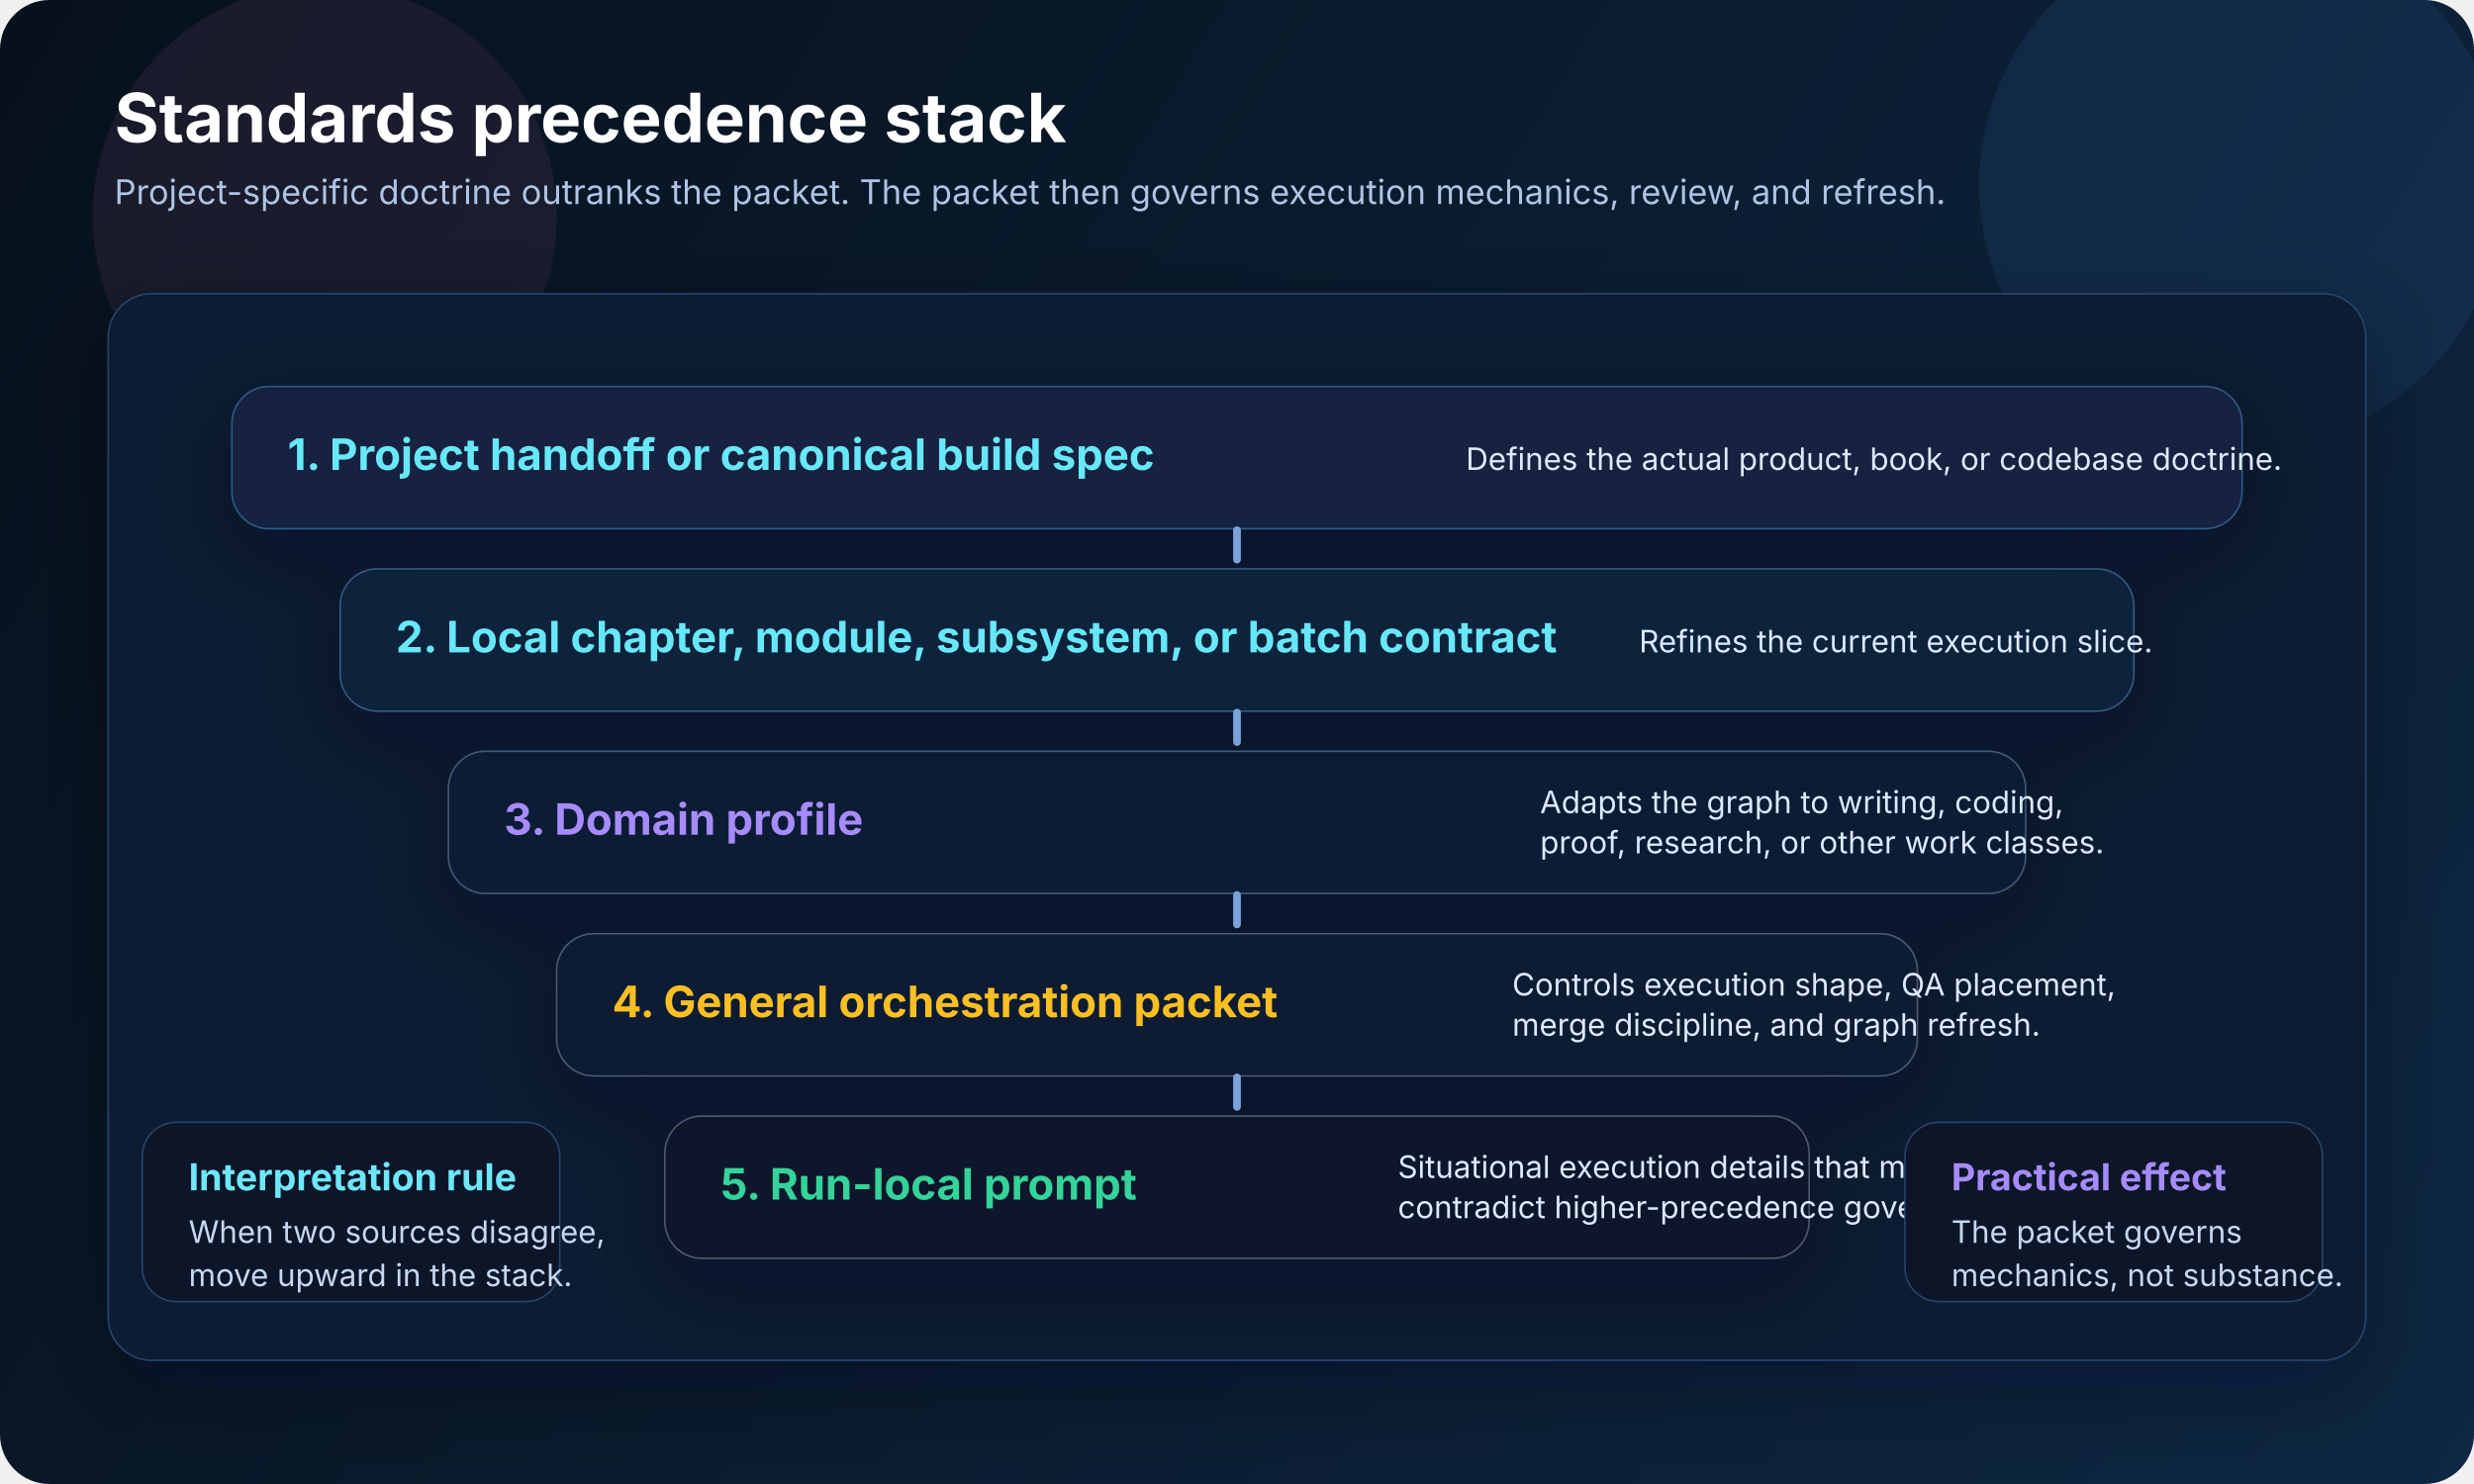
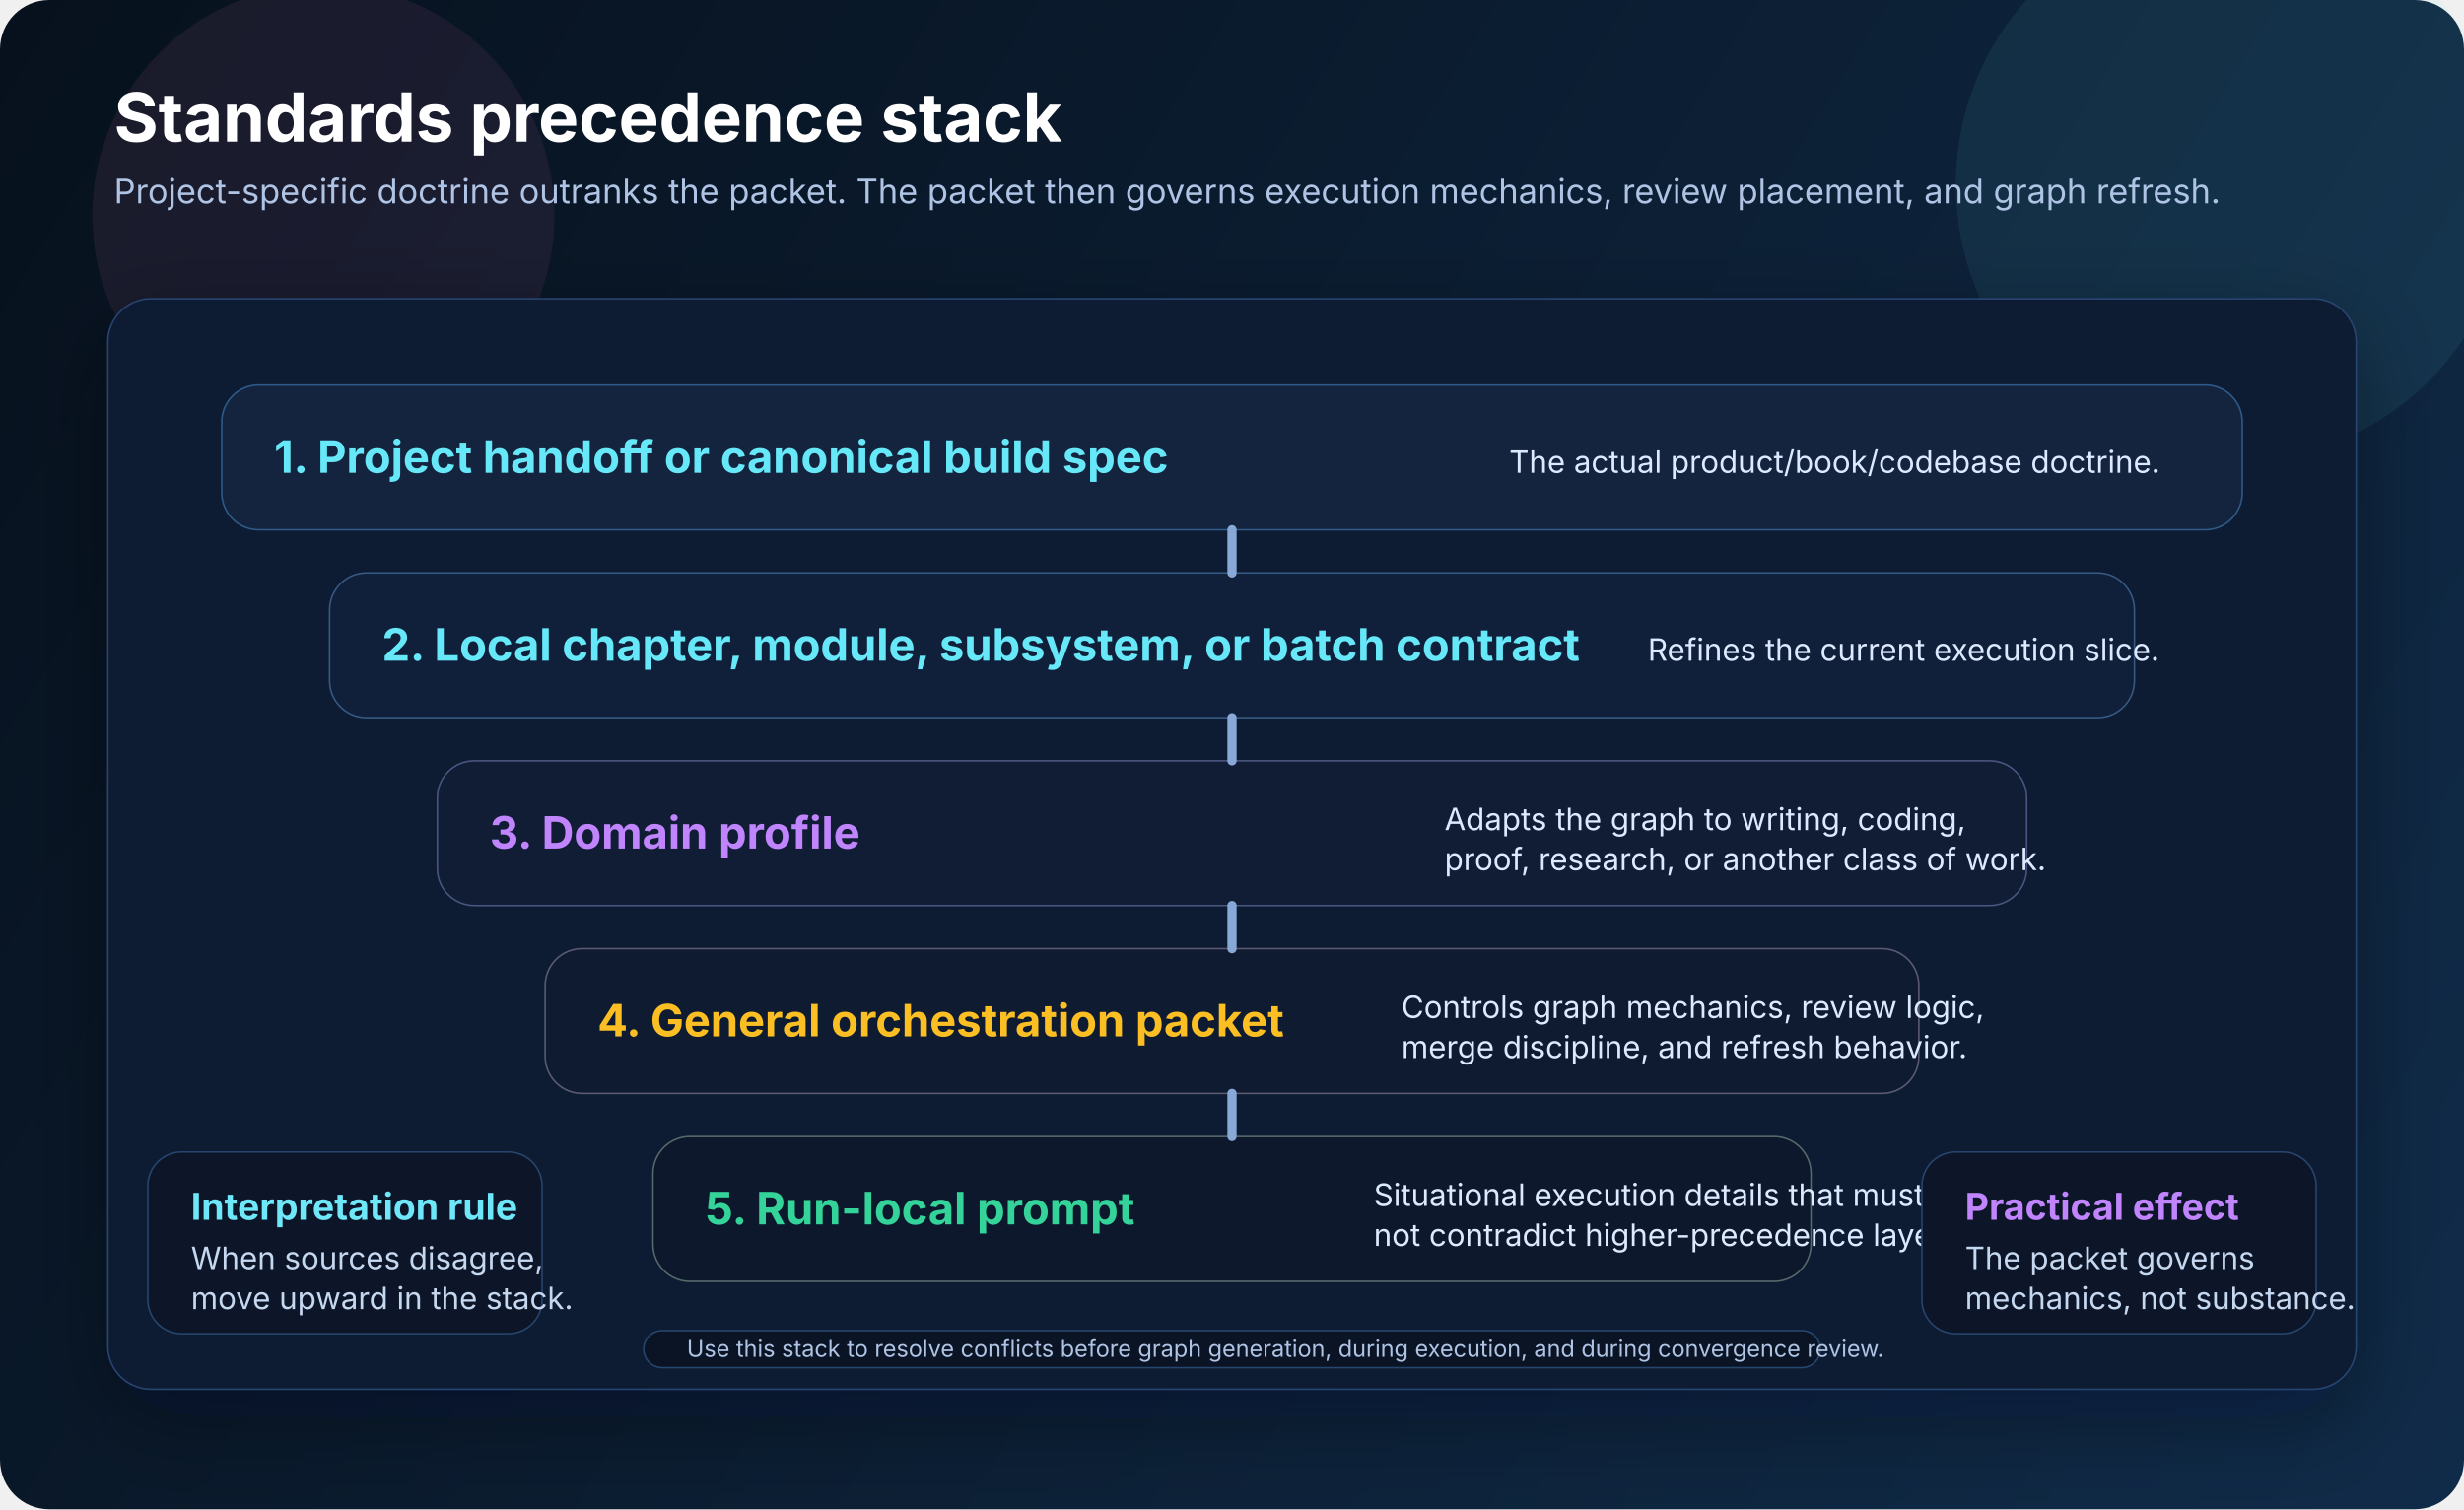
- <svg xmlns="http://www.w3.org/2000/svg" width="1600" height="960" viewBox="0 0 1600 960" fill="none">
+ <svg xmlns="http://www.w3.org/2000/svg" width="1600" height="980" viewBox="0 0 1600 980" fill="none">
  <defs>
-     <linearGradient id="bg" x1="0" y1="0" x2="1600" y2="960" gradientUnits="userSpaceOnUse">
+     <linearGradient id="bg" x1="0" y1="0" x2="1600" y2="980" gradientUnits="userSpaceOnUse">
      <stop stop-color="#07111D" />
-       <stop offset="1" stop-color="#0E2742" />
+       <stop offset="1" stop-color="#102B49" />
    </linearGradient>
    <filter id="shadow" x="-20%" y="-20%" width="140%" height="140%">
      <feDropShadow dx="0" dy="18" stdDeviation="28" flood-color="#020617" flood-opacity="0.35" />
    </filter>
  </defs>
-   <rect width="1600" height="960" rx="32" fill="url(#bg)" />
-   <circle cx="1450" cy="120" r="170" fill="#60A5FA" fill-opacity="0.08" />
+   <rect width="1600" height="980" rx="32" fill="url(#bg)" />
+   <circle cx="1450" cy="120" r="180" fill="#67E8F9" fill-opacity="0.07" />
  <circle cx="210" cy="140" r="150" fill="#F472B6" fill-opacity="0.08" />
  <text x="74" y="92" fill="white" font-size="44" font-family="Inter, Segoe UI, Arial" font-weight="700">Standards precedence stack</text>
-   <text x="74" y="132" fill="#AFC4E4" font-size="22" font-family="Inter, Segoe UI, Arial">Project-specific doctrine outranks the packet. The packet then governs execution mechanics, review, and refresh.</text>
+   <text x="74" y="132" fill="#AFC4E4" font-size="22" font-family="Inter, Segoe UI, Arial">Project-specific doctrine outranks the packet. The packet then governs execution mechanics, review placement, and graph refresh.</text>
  <g filter="url(#shadow)">
-     <rect x="70" y="190" width="1460" height="690" rx="28" fill="#0E1A30" stroke="#28456F" />
+     <rect x="70" y="194" width="1460" height="708" rx="28" fill="#0E1A30" stroke="#28456F" />
  </g>
-   <g filter="url(#shadow)">
-     <rect x="150" y="250" width="1300" height="92" rx="24" fill="#14243F" stroke="#2E5B89" />
-     <rect x="220" y="368" width="1160" height="92" rx="24" fill="#11203A" stroke="#365A83" />
-     <rect x="290" y="486" width="1020" height="92" rx="24" fill="#101D35" stroke="#415A7B" />
-     <rect x="360" y="604" width="880" height="92" rx="24" fill="#0F1B31" stroke="#4A5A73" />
-     <rect x="430" y="722" width="740" height="92" rx="24" fill="#0D182C" stroke="#52596B" />
-   </g>
-   <text x="186" y="304" fill="#67E8F9" font-size="28" font-family="Inter, Segoe UI, Arial" font-weight="700">1. Project handoff or canonical build spec</text>
-   <text x="948" y="304" fill="#DCE9FF" font-size="20" font-family="Inter, Segoe UI, Arial">Defines the actual product, book, or codebase doctrine.</text>
-   <text x="256" y="422" fill="#67E8F9" font-size="28" font-family="Inter, Segoe UI, Arial" font-weight="700">2. Local chapter, module, subsystem, or batch contract</text>
-   <text x="1060" y="422" fill="#DCE9FF" font-size="20" font-family="Inter, Segoe UI, Arial">Refines the current execution slice.</text>
-   <text x="326" y="540" fill="#A78BFA" font-size="28" font-family="Inter, Segoe UI, Arial" font-weight="700">3. Domain profile</text>
-   <text x="996" y="526" fill="#DCE9FF" font-size="20" font-family="Inter, Segoe UI, Arial">Adapts the graph to writing, coding,</text>
-   <text x="996" y="552" fill="#DCE9FF" font-size="20" font-family="Inter, Segoe UI, Arial">proof, research, or other work classes.</text>
-   <text x="396" y="658" fill="#FBBF24" font-size="28" font-family="Inter, Segoe UI, Arial" font-weight="700">4. General orchestration packet</text>
-   <text x="978" y="644" fill="#DCE9FF" font-size="20" font-family="Inter, Segoe UI, Arial">Controls execution shape, QA placement,</text>
-   <text x="978" y="670" fill="#DCE9FF" font-size="20" font-family="Inter, Segoe UI, Arial">merge discipline, and graph refresh.</text>
-   <text x="466" y="776" fill="#34D399" font-size="28" font-family="Inter, Segoe UI, Arial" font-weight="700">5. Run-local prompt</text>
-   <text x="904" y="762" fill="#DCE9FF" font-size="20" font-family="Inter, Segoe UI, Arial">Situational execution details that must not</text>
-   <text x="904" y="788" fill="#DCE9FF" font-size="20" font-family="Inter, Segoe UI, Arial">contradict higher-precedence governance.</text>
-   <path d="M800 343V362" stroke="#7AA2D9" stroke-width="5" stroke-linecap="round" />
-   <path d="M800 461V480" stroke="#7AA2D9" stroke-width="5" stroke-linecap="round" />
-   <path d="M800 579V598" stroke="#7AA2D9" stroke-width="5" stroke-linecap="round" />
-   <path d="M800 697V716" stroke="#7AA2D9" stroke-width="5" stroke-linecap="round" />
-   <rect x="92" y="726" width="270" height="116" rx="22" fill="#0C1628" stroke="#27456D" />
-   <text x="122" y="770" fill="#6EE7F9" font-size="24" font-family="Inter, Segoe UI, Arial" font-weight="700">Interpretation rule</text>
-   <text x="122" y="804" fill="#C6D7F0" font-size="20" font-family="Inter, Segoe UI, Arial">When two sources disagree,</text>
-   <text x="122" y="832" fill="#C6D7F0" font-size="20" font-family="Inter, Segoe UI, Arial">move upward in the stack.</text>
-   <rect x="1232" y="726" width="270" height="116" rx="22" fill="#0C1628" stroke="#27456D" />
-   <text x="1262" y="770" fill="#A78BFA" font-size="24" font-family="Inter, Segoe UI, Arial" font-weight="700">Practical effect</text>
-   <text x="1262" y="804" fill="#C6D7F0" font-size="20" font-family="Inter, Segoe UI, Arial">The packet governs</text>
-   <text x="1262" y="832" fill="#C6D7F0" font-size="20" font-family="Inter, Segoe UI, Arial">mechanics, not substance.</text>
+   <rect x="144" y="250" width="1312" height="94" rx="24" fill="#14243F" stroke="#2E5B89" />
+   <text x="178" y="307" fill="#67E8F9" font-size="29" font-family="Inter, Segoe UI, Arial" font-weight="700">1. Project handoff or canonical build spec</text>
+   <text x="980" y="307" fill="#DCE9FF" font-size="20" font-family="Inter, Segoe UI, Arial">The actual product/book/codebase doctrine.</text>
+   <rect x="214" y="372" width="1172" height="94" rx="24" fill="#11203A" stroke="#365A83" />
+   <text x="248" y="429" fill="#67E8F9" font-size="29" font-family="Inter, Segoe UI, Arial" font-weight="700">2. Local chapter, module, subsystem, or batch contract</text>
+   <text x="1070" y="429" fill="#DCE9FF" font-size="20" font-family="Inter, Segoe UI, Arial">Refines the current execution slice.</text>
+   <rect x="284" y="494" width="1032" height="94" rx="24" fill="#101D35" stroke="#4B5680" />
+   <text x="318" y="551" fill="#C084FC" font-size="29" font-family="Inter, Segoe UI, Arial" font-weight="700">3. Domain profile</text>
+   <text x="938" y="539" fill="#DCE9FF" font-size="20" font-family="Inter, Segoe UI, Arial">Adapts the graph to writing, coding,</text>
+   <text x="938" y="565" fill="#DCE9FF" font-size="20" font-family="Inter, Segoe UI, Arial">proof, research, or another class of work.</text>
+   <rect x="354" y="616" width="892" height="94" rx="24" fill="#0F1B31" stroke="#5B5B71" />
+   <text x="388" y="673" fill="#FBBF24" font-size="29" font-family="Inter, Segoe UI, Arial" font-weight="700">4. General orchestration packet</text>
+   <text x="910" y="661" fill="#DCE9FF" font-size="20" font-family="Inter, Segoe UI, Arial">Controls graph mechanics, review logic,</text>
+   <text x="910" y="687" fill="#DCE9FF" font-size="20" font-family="Inter, Segoe UI, Arial">merge discipline, and refresh behavior.</text>
+   <rect x="424" y="738" width="752" height="94" rx="24" fill="#0D182C" stroke="#56696B" />
+   <text x="458" y="795" fill="#34D399" font-size="29" font-family="Inter, Segoe UI, Arial" font-weight="700">5. Run-local prompt</text>
+   <text x="892" y="783" fill="#DCE9FF" font-size="20" font-family="Inter, Segoe UI, Arial">Situational execution details that must</text>
+   <text x="892" y="809" fill="#DCE9FF" font-size="20" font-family="Inter, Segoe UI, Arial">not contradict higher-precedence layers.</text>
+   <path d="M800 344V372" stroke="#88A8D8" stroke-width="6" stroke-linecap="round" />
+   <path d="M800 466V494" stroke="#88A8D8" stroke-width="6" stroke-linecap="round" />
+   <path d="M800 588V616" stroke="#88A8D8" stroke-width="6" stroke-linecap="round" />
+   <path d="M800 710V738" stroke="#88A8D8" stroke-width="6" stroke-linecap="round" />
+   <rect x="96" y="748" width="256" height="118" rx="22" fill="#0C1628" stroke="#27456D" />
+   <text x="124" y="792" fill="#6EE7F9" font-size="24" font-family="Inter, Segoe UI, Arial" font-weight="700">Interpretation rule</text>
+   <text x="124" y="824" fill="#C6D7F0" font-size="20" font-family="Inter, Segoe UI, Arial">When sources disagree,</text>
+   <text x="124" y="850" fill="#C6D7F0" font-size="20" font-family="Inter, Segoe UI, Arial">move upward in the stack.</text>
+   <rect x="1248" y="748" width="256" height="118" rx="22" fill="#0C1628" stroke="#27456D" />
+   <text x="1276" y="792" fill="#C084FC" font-size="24" font-family="Inter, Segoe UI, Arial" font-weight="700">Practical effect</text>
+   <text x="1276" y="824" fill="#C6D7F0" font-size="20" font-family="Inter, Segoe UI, Arial">The packet governs</text>
+   <text x="1276" y="850" fill="#C6D7F0" font-size="20" font-family="Inter, Segoe UI, Arial">mechanics, not substance.</text>
+   <rect x="418" y="864" width="764" height="24" rx="12" fill="#0A1425" stroke="#27466E" />
+   <text x="446" y="881" fill="#AFC4E4" font-size="15" font-family="Inter, Segoe UI, Arial">Use this stack to resolve conflicts before graph generation, during execution, and during convergence review.</text>
</svg>
